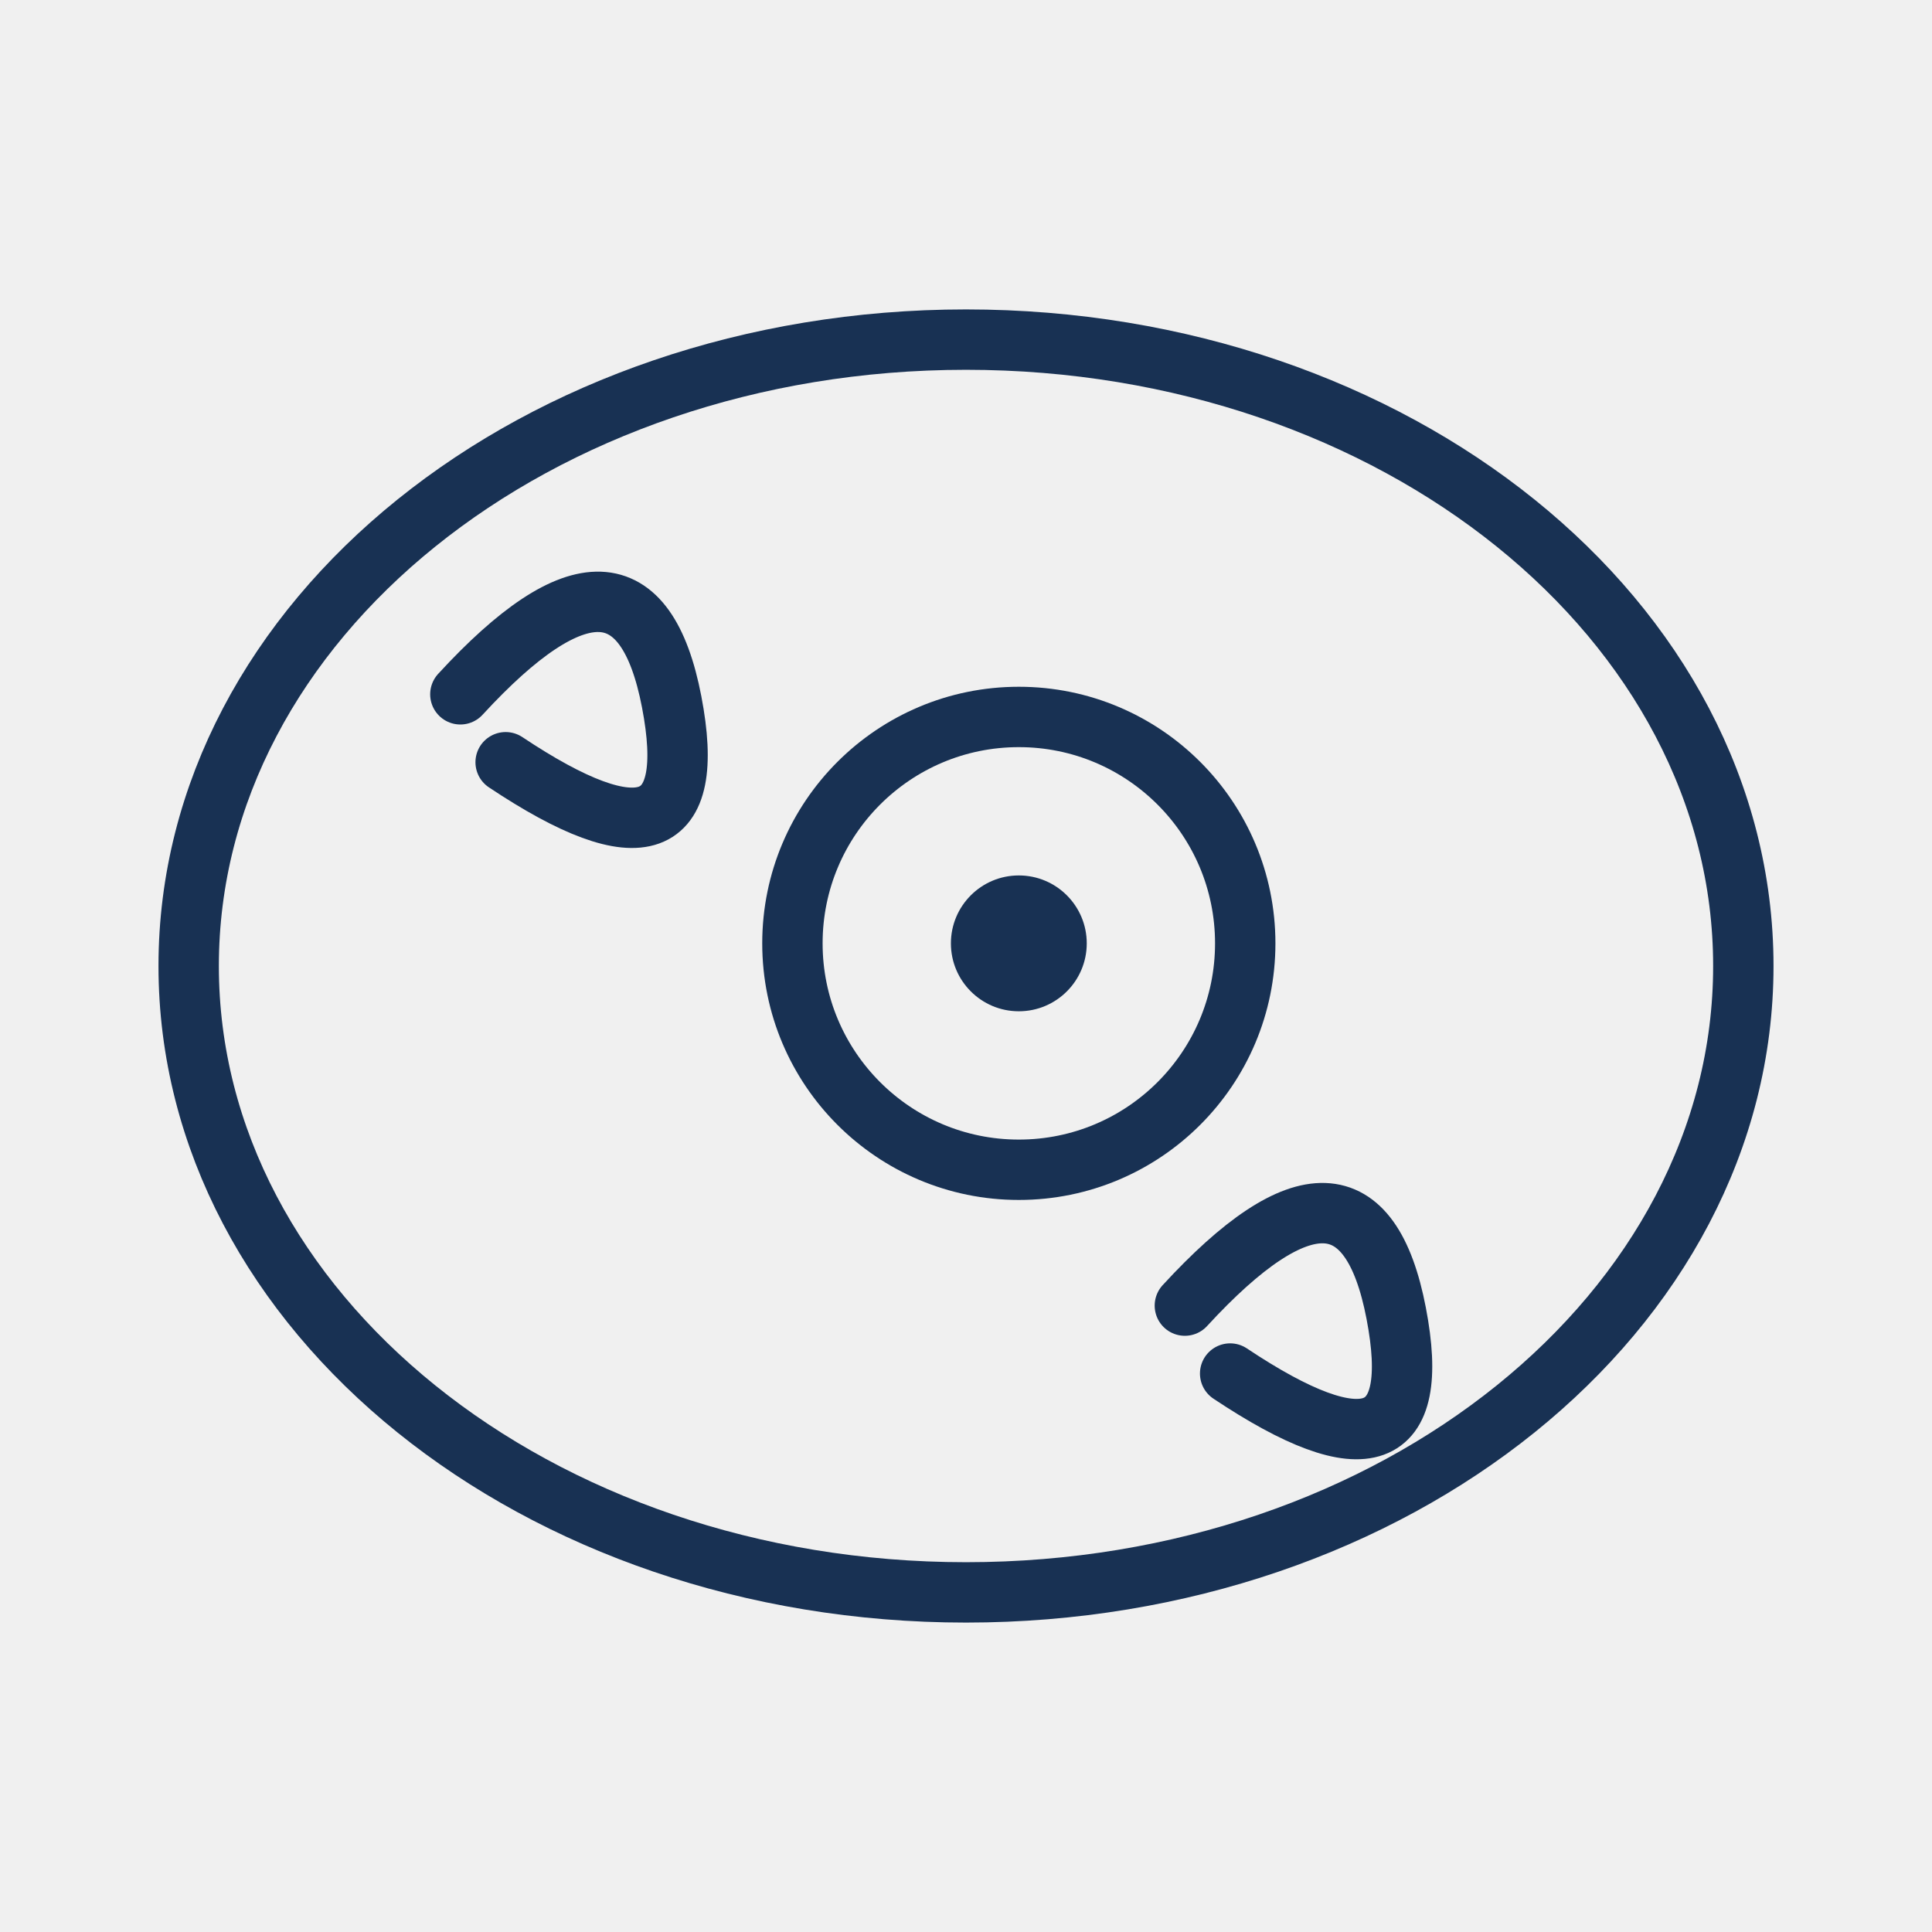
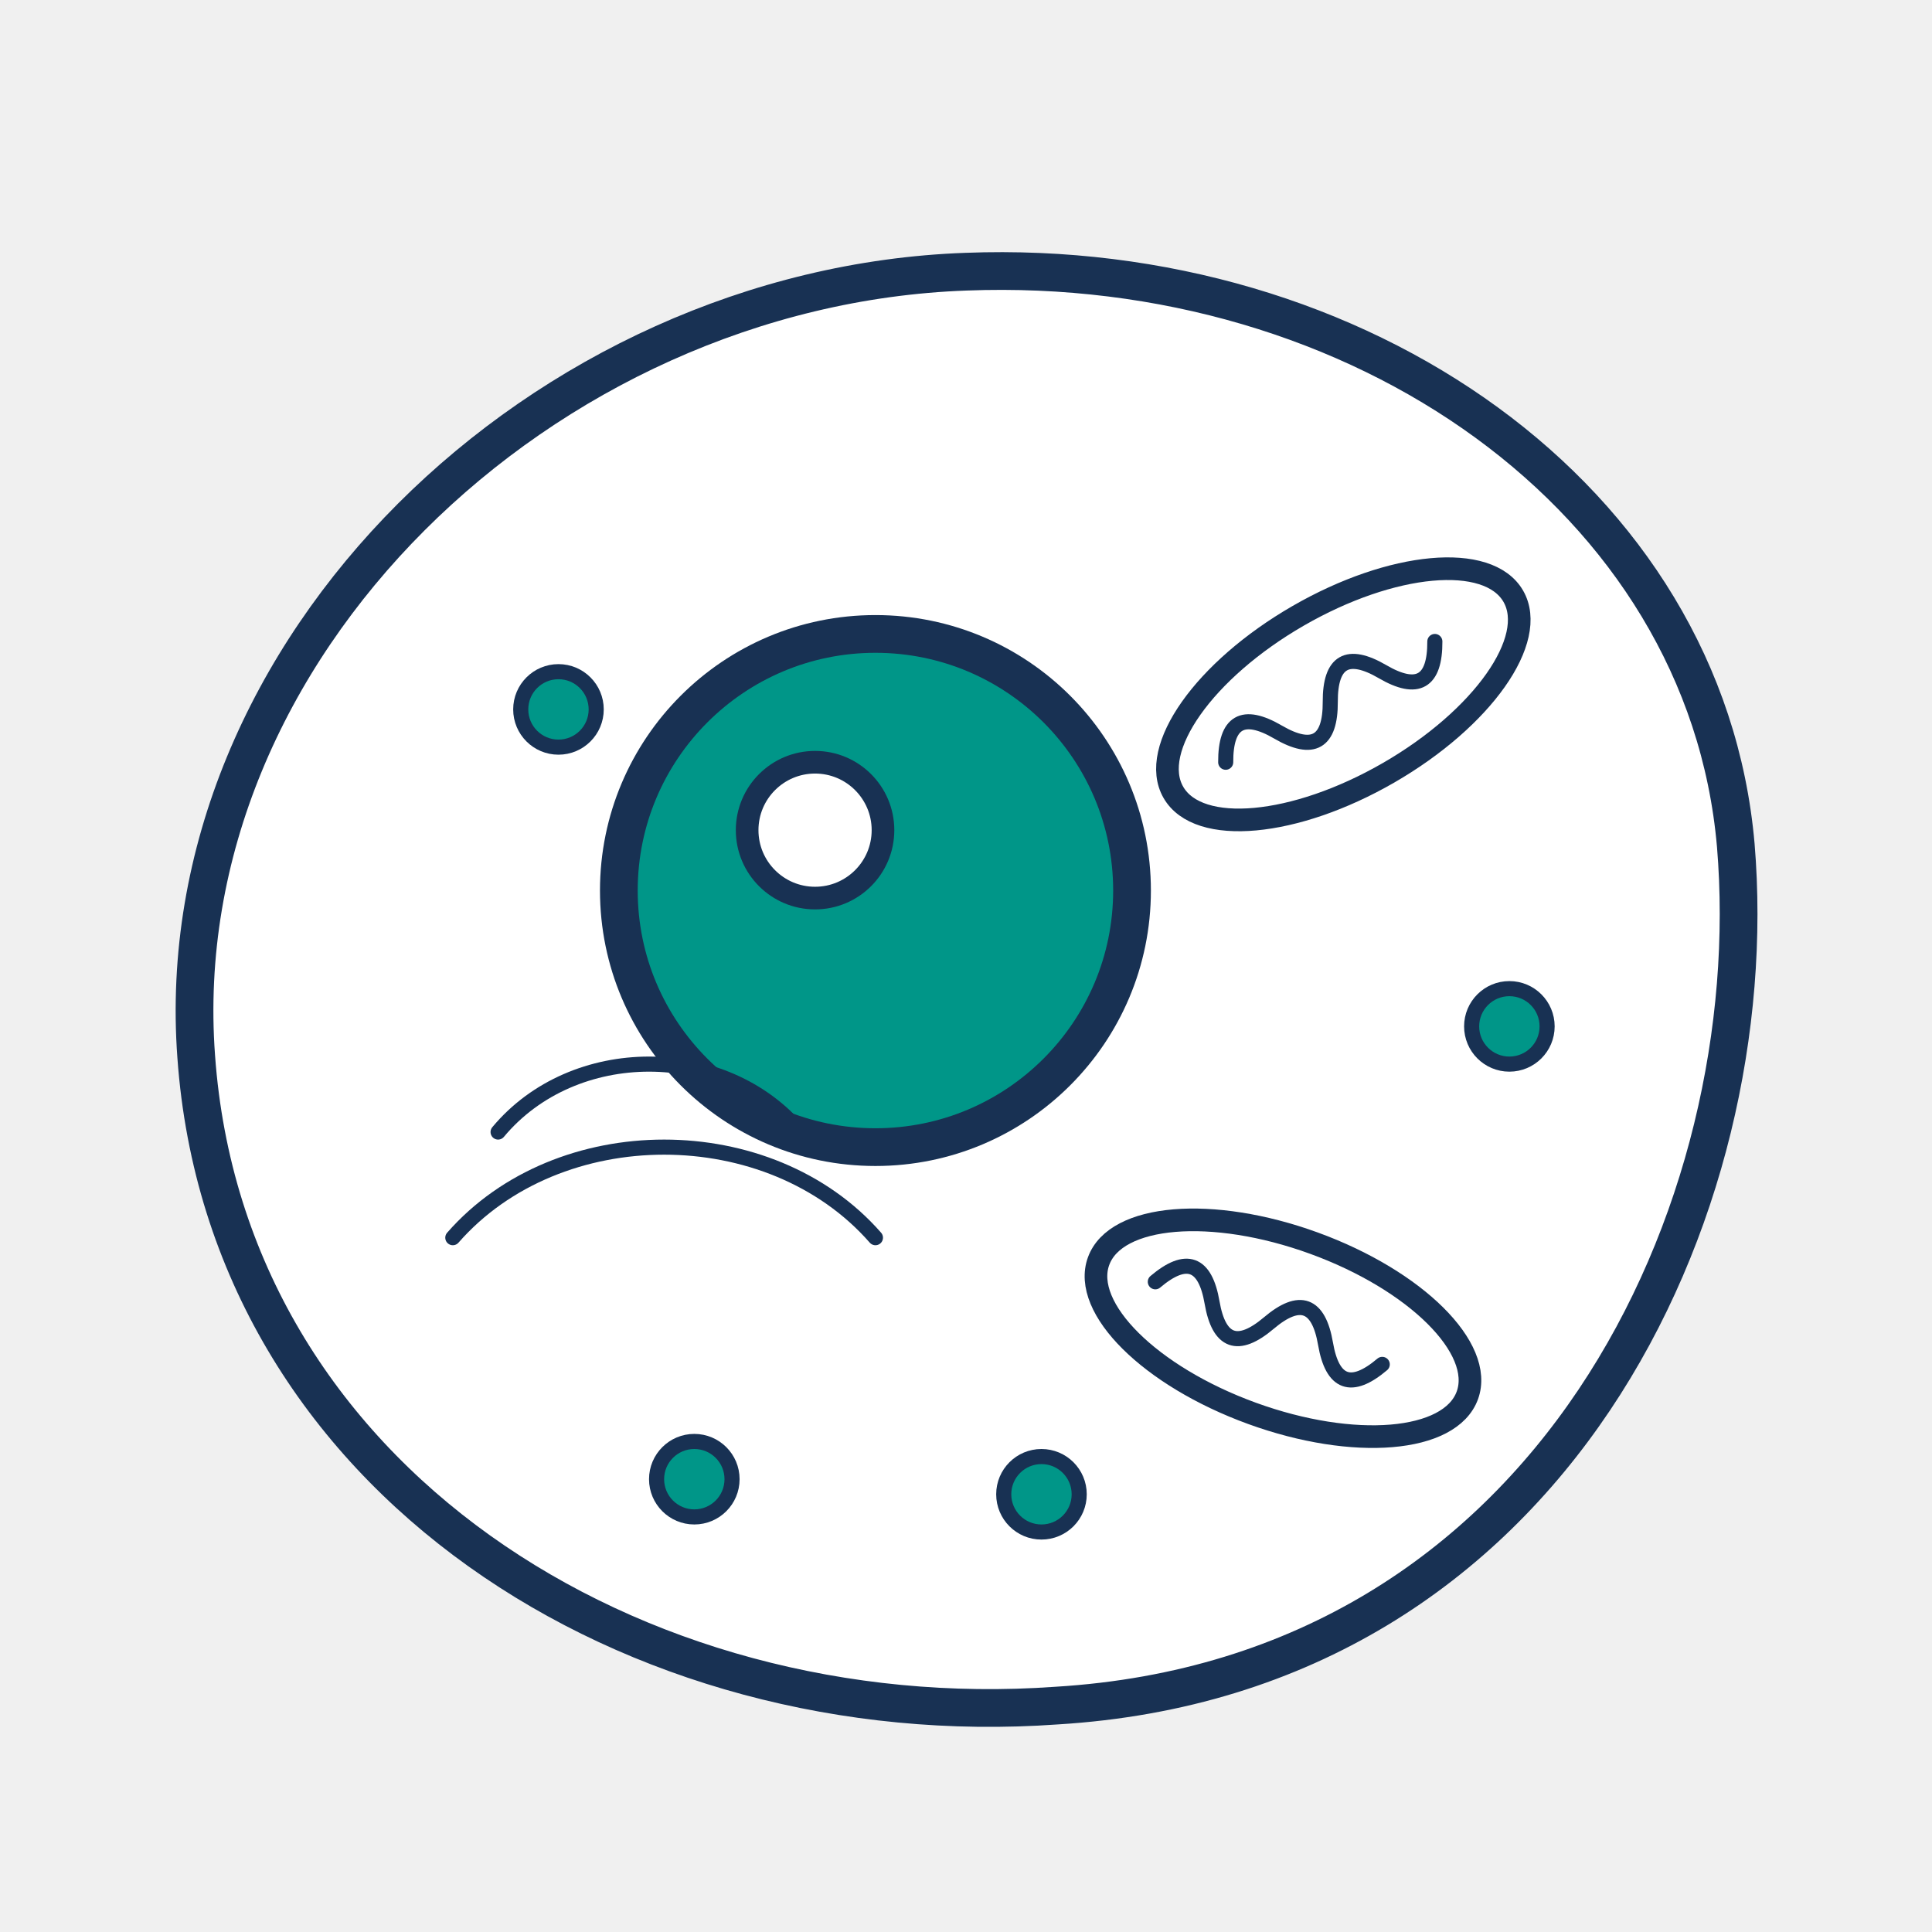
<svg xmlns="http://www.w3.org/2000/svg" viewBox="0 0 256 256" width="256" height="256">
-   <g fill="none" stroke="#183153" stroke-width="8" stroke-linecap="round" stroke-linejoin="round">
-     <ellipse cx="128" cy="128" rx="103" ry="83" />
-     <circle cx="135" cy="125" r="30" />
-     <path d="M61 92q23-25 28 1t-22 8 M157 173q23-25 28 1t-22 8" />
+   <g fill="#FFFFFF" stroke="#183153" stroke-width="5" stroke-linecap="round" stroke-linejoin="round">
+     <path d="M128 36C180 34 226 66 230 112C234 160 206 222 140 226C84 230 30 196 26 140C22 86 72 38 128 36Z" />
  </g>
-   <circle cx="135" cy="125" r="9" fill="#183153" />
+   <g fill="#009688" stroke="#183153" stroke-width="5" stroke-linecap="round" stroke-linejoin="round">
+     <circle cx="116" cy="118" r="34" />
+   </g>
+   <g fill="#FFFFFF" stroke="#183153" stroke-width="3" stroke-linecap="round" stroke-linejoin="round">
+     <circle cx="108.0" cy="110.0" r="9" />
+   </g>
+   <g fill="none" stroke="#183153" stroke-width="2" stroke-linecap="round" stroke-linejoin="round">
+     <path d="M66 150c10-12 30-12 40 0M60 164c14-16 42-16 56 0" />
+   </g>
+   <g transform="rotate(-30 178 92)">
+     <g fill="#FFFFFF" stroke="#183153" stroke-width="3" stroke-linecap="round" stroke-linejoin="round">
+       <ellipse cx="178" cy="92" rx="26" ry="12" />
+     </g>
+     <g fill="none" stroke="#183153" stroke-width="2" stroke-linecap="round" stroke-linejoin="round">
+       <path d="M160 92q4-7 8 0t8 0t8 0t8 0" />
+     </g>
+   </g>
+   <g transform="rotate(20 170 176)">
+     <g fill="#FFFFFF" stroke="#183153" stroke-width="3" stroke-linecap="round" stroke-linejoin="round">
+       <ellipse cx="170" cy="176" rx="26" ry="12" />
+     </g>
+     <g fill="none" stroke="#183153" stroke-width="2" stroke-linecap="round" stroke-linejoin="round">
+       <path d="M152 176q4-7 8 0t8 0t8 0t8 0" />
+     </g>
+   </g>
+   <g fill="#009688" stroke="#183153" stroke-width="2" stroke-linecap="round" stroke-linejoin="round">
+     <circle cx="74.0" cy="94.0" r="5" />
+   </g>
+   <g fill="#009688" stroke="#183153" stroke-width="2" stroke-linecap="round" stroke-linejoin="round">
+     <circle cx="92.0" cy="196.0" r="5" />
+   </g>
+   <g fill="#009688" stroke="#183153" stroke-width="2" stroke-linecap="round" stroke-linejoin="round">
+     <circle cx="138.0" cy="198.0" r="5" />
+   </g>
+   <g fill="#009688" stroke="#183153" stroke-width="2" stroke-linecap="round" stroke-linejoin="round">
+     <circle cx="200.0" cy="136.0" r="5" />
+   </g>
</svg>
